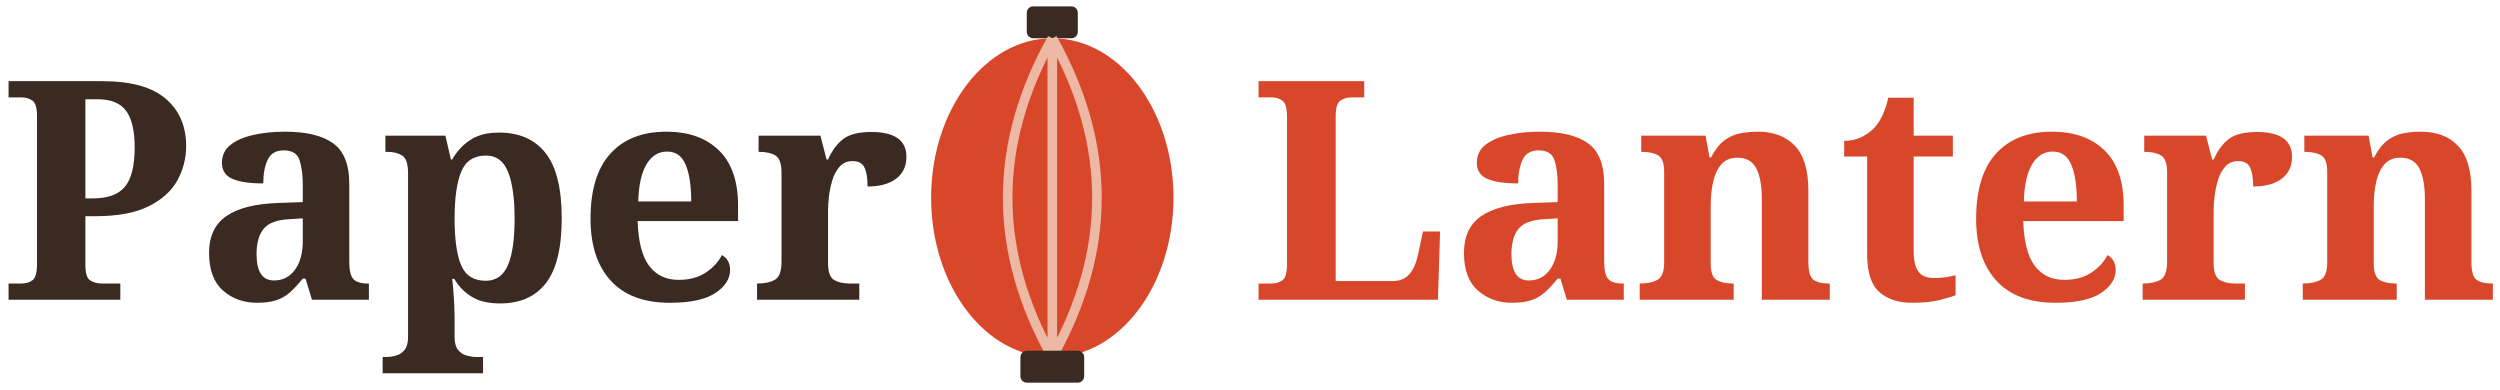
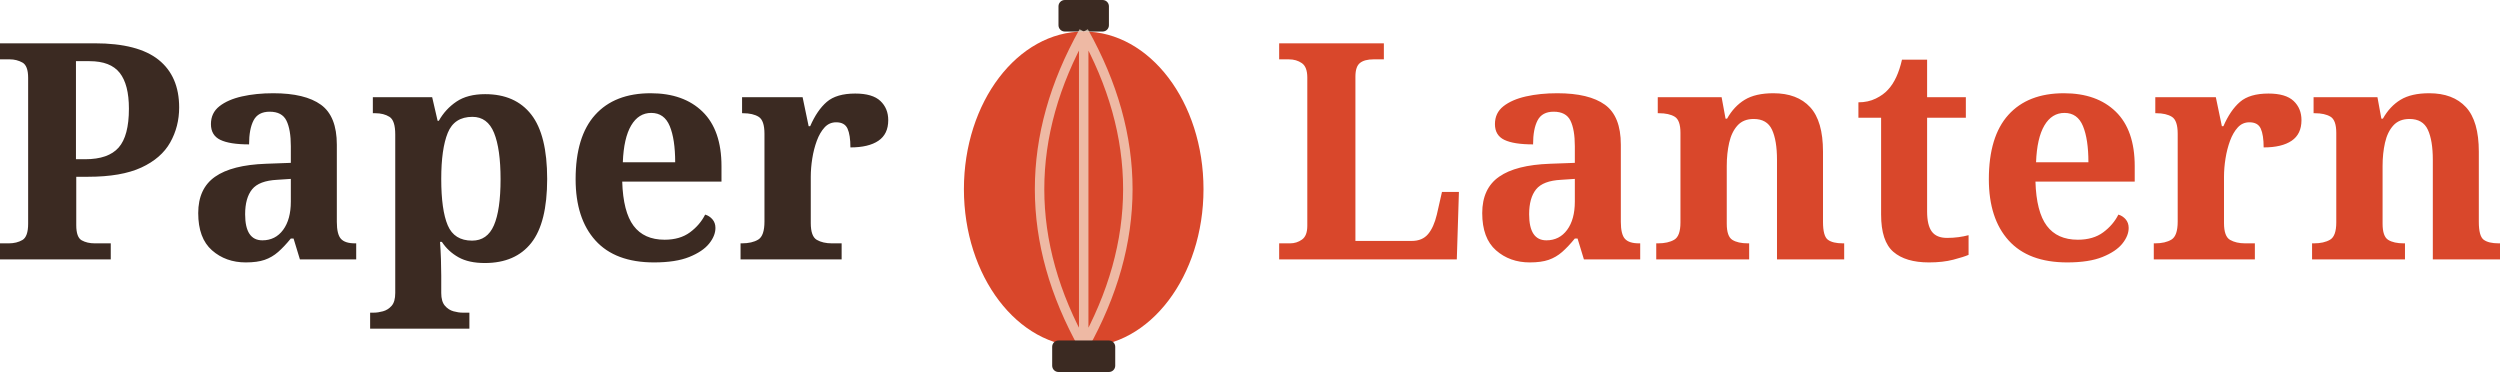
- <svg xmlns="http://www.w3.org/2000/svg" width="784" height="122" viewBox="0 -2 784 122">
-   <text x="0" y="92" font-family="serif" font-size="96" font-weight="700" fill="#3B2A22">Paper</text>
-   <g transform="translate(292 0)">
+ <svg xmlns="http://www.w3.org/2000/svg" width="793" height="118" viewBox="0 -82.28 793.02 118.00">
+   <g transform="translate(-2.69 0)">
+     <path fill="#3B2A22" d="M2.688 0.0V-5.088H5.472Q7.968 -5.088 9.792 -6.144Q11.616 -7.2 11.616 -11.328V-57.6Q11.616 -61.44 9.792 -62.448Q7.968 -63.456 5.76 -63.456H2.688V-68.544H32.736Q46.464 -68.544 52.992 -63.312Q59.52 -58.08 59.52 -48.192Q59.52 -42.144 56.688 -37.104Q53.856 -32.064 47.52 -29.136Q41.184 -26.208 30.624 -26.208H26.88V-10.848Q26.88 -7.008 28.608 -6.048Q30.336 -5.088 32.736 -5.088H37.824V0.0ZM29.76 -31.776Q37.056 -31.776 40.32 -35.472Q43.584 -39.168 43.584 -47.808Q43.584 -55.488 40.656 -59.184Q37.728 -62.88 31.104 -62.88H26.784V-31.776Z M80.64 0.96Q74.304 0.96 69.936 -2.88Q65.568 -6.72 65.568 -14.688Q65.568 -22.464 70.896 -26.208Q76.224 -29.952 87.072 -30.336L94.944 -30.624V-35.904Q94.944 -41.184 93.552 -44.016Q92.16 -46.848 88.224 -46.848Q84.576 -46.848 83.136 -44.112Q81.696 -41.376 81.696 -36.48Q75.552 -36.48 72.576 -37.92Q69.6 -39.36 69.6 -42.912Q69.6 -46.464 72.288 -48.576Q74.976 -50.688 79.44 -51.696Q83.904 -52.704 89.376 -52.704Q99.456 -52.704 104.496 -49.056Q109.536 -45.408 109.536 -36.384V-11.904Q109.536 -7.968 110.832 -6.528Q112.128 -5.088 115.296 -5.088H115.68V0.0H97.824L95.808 -6.624H94.944Q92.832 -4.032 90.912 -2.352Q88.992 -0.672 86.64 0.144Q84.288 0.96 80.64 0.96ZM85.92 -6.048Q90.048 -6.048 92.496 -9.36Q94.944 -12.672 94.944 -18.336V-25.536L90.624 -25.248Q84.864 -24.96 82.656 -22.224Q80.448 -19.488 80.448 -14.304Q80.448 -6.048 85.92 -6.048Z M120.096 21.984V16.896H121.248Q122.592 16.896 124.176 16.464Q125.76 16.032 126.912 14.736Q128.064 13.44 128.064 10.656V-39.648Q128.064 -44.064 126.24 -45.216Q124.416 -46.368 121.728 -46.368H120.96V-51.456H139.776L141.504 -43.968H141.888Q144.0 -47.712 147.504 -50.064Q151.008 -52.416 156.576 -52.416Q166.176 -52.416 171.216 -45.936Q176.256 -39.456 176.256 -25.536Q176.256 -11.616 171.216 -5.232Q166.176 1.152 156.48 1.152Q151.392 1.152 148.128 -0.672Q144.864 -2.496 142.848 -5.568H142.272Q142.464 -2.976 142.56 -0.144Q142.656 2.688 142.656 5.088V10.656Q142.656 13.344 143.808 14.688Q144.96 16.032 146.544 16.464Q148.128 16.896 149.472 16.896H151.584V21.984ZM152.448 -5.952Q157.248 -5.952 159.36 -10.8Q161.472 -15.648 161.472 -25.44Q161.472 -35.04 159.408 -40.128Q157.344 -45.216 152.544 -45.216Q146.784 -45.216 144.72 -40.128Q142.656 -35.04 142.656 -25.536Q142.656 -15.648 144.72 -10.8Q146.784 -5.952 152.448 -5.952Z M210.144 0.96Q197.856 0.96 191.568 -6.0Q185.28 -12.96 185.28 -25.44Q185.28 -38.976 191.472 -45.84Q197.664 -52.704 209.088 -52.704Q219.552 -52.704 225.552 -46.848Q231.552 -40.992 231.552 -29.568V-24.672H200.064Q200.352 -15.072 203.664 -10.656Q206.976 -6.24 213.504 -6.24Q218.4 -6.24 221.568 -8.592Q224.736 -10.944 226.368 -14.208Q227.712 -13.824 228.672 -12.72Q229.632 -11.616 229.632 -9.984Q229.632 -7.488 227.616 -4.992Q225.6 -2.496 221.328 -0.768Q217.056 0.96 210.144 0.96ZM216.864 -30.816Q216.864 -38.112 215.136 -42.288Q213.408 -46.464 209.28 -46.464Q205.248 -46.464 202.896 -42.48Q200.544 -38.496 200.256 -30.816Z M237.6 0.0V-5.088H237.984Q241.248 -5.088 243.216 -6.288Q245.184 -7.488 245.184 -12.0V-39.84Q245.184 -44.064 243.36 -45.216Q241.536 -46.368 238.368 -46.368H238.08V-51.456H257.28L259.2 -42.24H259.68Q261.888 -47.328 264.96 -49.968Q268.032 -52.608 273.984 -52.608Q279.456 -52.608 281.952 -50.256Q284.448 -47.904 284.448 -44.16Q284.448 -39.744 281.328 -37.632Q278.208 -35.52 272.448 -35.52Q272.448 -39.456 271.536 -41.472Q270.624 -43.488 267.936 -43.488Q265.728 -43.488 264.24 -41.856Q262.752 -40.224 261.792 -37.632Q260.832 -35.04 260.352 -32.016Q259.872 -28.992 259.872 -26.208V-11.52Q259.872 -7.296 261.792 -6.192Q263.712 -5.088 266.592 -5.088H269.664V0.0Z" />
+   </g>
+   <g transform="translate(305.76 -82.28)">
    <rect x="30" y="0" width="16" height="10" rx="2" fill="#3B2A22" />
    <ellipse cx="38" cy="60" rx="38" ry="50" fill="#D9472B" />
    <path d="M38 10 Q10 60 38 110 M38 10 Q66 60 38 110 M38 10 L38 110" stroke="#F7E9D7" stroke-width="3" fill="none" opacity="0.7" />
    <rect x="28" y="108" width="20" height="10" rx="2" fill="#3B2A22" />
  </g>
-   <text x="392" y="92" font-family="serif" font-size="96" font-weight="700" fill="#D9472B">Lantern</text>
+   <g transform="translate(403.07 0)">
+     <path fill="#D9472B" d="M2.688 0.0V-5.088H6.144Q8.256 -5.088 9.936 -6.288Q11.616 -7.488 11.616 -10.656V-57.696Q11.616 -61.056 9.888 -62.256Q8.16 -63.456 5.76 -63.456H2.688V-68.544H35.904V-63.456H32.64Q29.76 -63.456 28.32 -62.304Q26.88 -61.152 26.88 -57.984V-5.856H44.736Q48.096 -5.856 49.92 -8.016Q51.744 -10.176 52.704 -14.208L54.336 -21.408H59.712L59.04 0.0Z M82.176 0.96Q75.84 0.96 71.472 -2.88Q67.104 -6.72 67.104 -14.688Q67.104 -22.464 72.432 -26.208Q77.76 -29.952 88.608 -30.336L96.48 -30.624V-35.904Q96.48 -41.184 95.088 -44.016Q93.696 -46.848 89.76 -46.848Q86.112 -46.848 84.672 -44.112Q83.232 -41.376 83.232 -36.48Q77.088 -36.48 74.112 -37.92Q71.136 -39.36 71.136 -42.912Q71.136 -46.464 73.824 -48.576Q76.512 -50.688 80.976 -51.696Q85.44 -52.704 90.912 -52.704Q100.992 -52.704 106.032 -49.056Q111.072 -45.408 111.072 -36.384V-11.904Q111.072 -7.968 112.368 -6.528Q113.664 -5.088 116.832 -5.088H117.216V0.0H99.36L97.344 -6.624H96.48Q94.368 -4.032 92.448 -2.352Q90.528 -0.672 88.176 0.144Q85.824 0.96 82.176 0.96ZM87.456 -6.048Q91.584 -6.048 94.032 -9.36Q96.48 -12.672 96.48 -18.336V-25.536L92.16 -25.248Q86.4 -24.96 84.192 -22.224Q81.984 -19.488 81.984 -14.304Q81.984 -6.048 87.456 -6.048Z M122.304 0.0V-5.088H122.88Q126.048 -5.088 128.016 -6.24Q129.984 -7.392 129.984 -11.712V-40.128Q129.984 -44.16 128.16 -45.264Q126.336 -46.368 123.168 -46.368H122.784V-51.456H143.04L144.288 -44.64H144.768Q146.976 -48.576 150.384 -50.64Q153.792 -52.704 159.456 -52.704Q167.04 -52.704 171.12 -48.288Q175.2 -43.872 175.2 -34.176V-11.904Q175.2 -7.392 176.736 -6.24Q178.272 -5.088 181.536 -5.088H181.92V0.0H160.608V-31.584Q160.608 -37.728 159.024 -41.136Q157.44 -44.544 153.216 -44.544Q149.952 -44.544 148.08 -42.48Q146.208 -40.416 145.44 -37.008Q144.672 -33.6 144.672 -29.664V-11.328Q144.672 -7.296 146.448 -6.192Q148.224 -5.088 151.392 -5.088H151.776V0.0Z M208.8 0.96Q201.408 0.96 197.52 -2.4Q193.632 -5.76 193.632 -14.208V-44.928H186.432V-49.824Q189.504 -49.824 191.952 -51.024Q194.4 -52.224 195.84 -53.856Q198.816 -57.024 200.256 -63.36H208.224V-51.456H220.512V-44.928H208.224V-15.168Q208.224 -10.848 209.712 -8.832Q211.2 -6.816 214.56 -6.816Q216.48 -6.816 218.208 -7.056Q219.936 -7.296 221.376 -7.68V-1.44Q219.84 -0.768 216.528 0.096Q213.216 0.96 208.8 0.96Z M252.672 0.96Q240.384 0.96 234.096 -6.0Q227.808 -12.96 227.808 -25.44Q227.808 -38.976 234.0 -45.84Q240.192 -52.704 251.616 -52.704Q262.08 -52.704 268.08 -46.848Q274.08 -40.992 274.08 -29.568V-24.672H242.592Q242.88 -15.072 246.192 -10.656Q249.504 -6.24 256.032 -6.24Q260.928 -6.24 264.096 -8.592Q267.264 -10.944 268.896 -14.208Q270.24 -13.824 271.2 -12.72Q272.16 -11.616 272.16 -9.984Q272.16 -7.488 270.144 -4.992Q268.128 -2.496 263.856 -0.768Q259.584 0.96 252.672 0.96ZM259.392 -30.816Q259.392 -38.112 257.664 -42.288Q255.936 -46.464 251.808 -46.464Q247.776 -46.464 245.424 -42.48Q243.072 -38.496 242.784 -30.816Z M280.128 0.0V-5.088H280.512Q283.776 -5.088 285.744 -6.288Q287.712 -7.488 287.712 -12.0V-39.84Q287.712 -44.064 285.888 -45.216Q284.064 -46.368 280.896 -46.368H280.608V-51.456H299.808L301.728 -42.24H302.208Q304.416 -47.328 307.488 -49.968Q310.56 -52.608 316.512 -52.608Q321.984 -52.608 324.48 -50.256Q326.976 -47.904 326.976 -44.16Q326.976 -39.744 323.856 -37.632Q320.736 -35.52 314.976 -35.52Q314.976 -39.456 314.064 -41.472Q313.152 -43.488 310.464 -43.488Q308.256 -43.488 306.768 -41.856Q305.28 -40.224 304.32 -37.632Q303.36 -35.04 302.88 -32.016Q302.4 -28.992 302.4 -26.208V-11.52Q302.4 -7.296 304.32 -6.192Q306.24 -5.088 309.12 -5.088H312.192V0.0Z M330.336 0.0V-5.088H330.912Q334.08 -5.088 336.048 -6.24Q338.016 -7.392 338.016 -11.712V-40.128Q338.016 -44.16 336.192 -45.264Q334.368 -46.368 331.2 -46.368H330.816V-51.456H351.072L352.32 -44.64H352.8Q355.008 -48.576 358.416 -50.64Q361.824 -52.704 367.488 -52.704Q375.072 -52.704 379.152 -48.288Q383.232 -43.872 383.232 -34.176V-11.904Q383.232 -7.392 384.768 -6.24Q386.304 -5.088 389.568 -5.088H389.952V0.0H368.64V-31.584Q368.64 -37.728 367.056 -41.136Q365.472 -44.544 361.248 -44.544Q357.984 -44.544 356.112 -42.48Q354.24 -40.416 353.472 -37.008Q352.704 -33.6 352.704 -29.664V-11.328Q352.704 -7.296 354.48 -6.192Q356.256 -5.088 359.424 -5.088H359.808V0.0Z" />
+   </g>
</svg>
